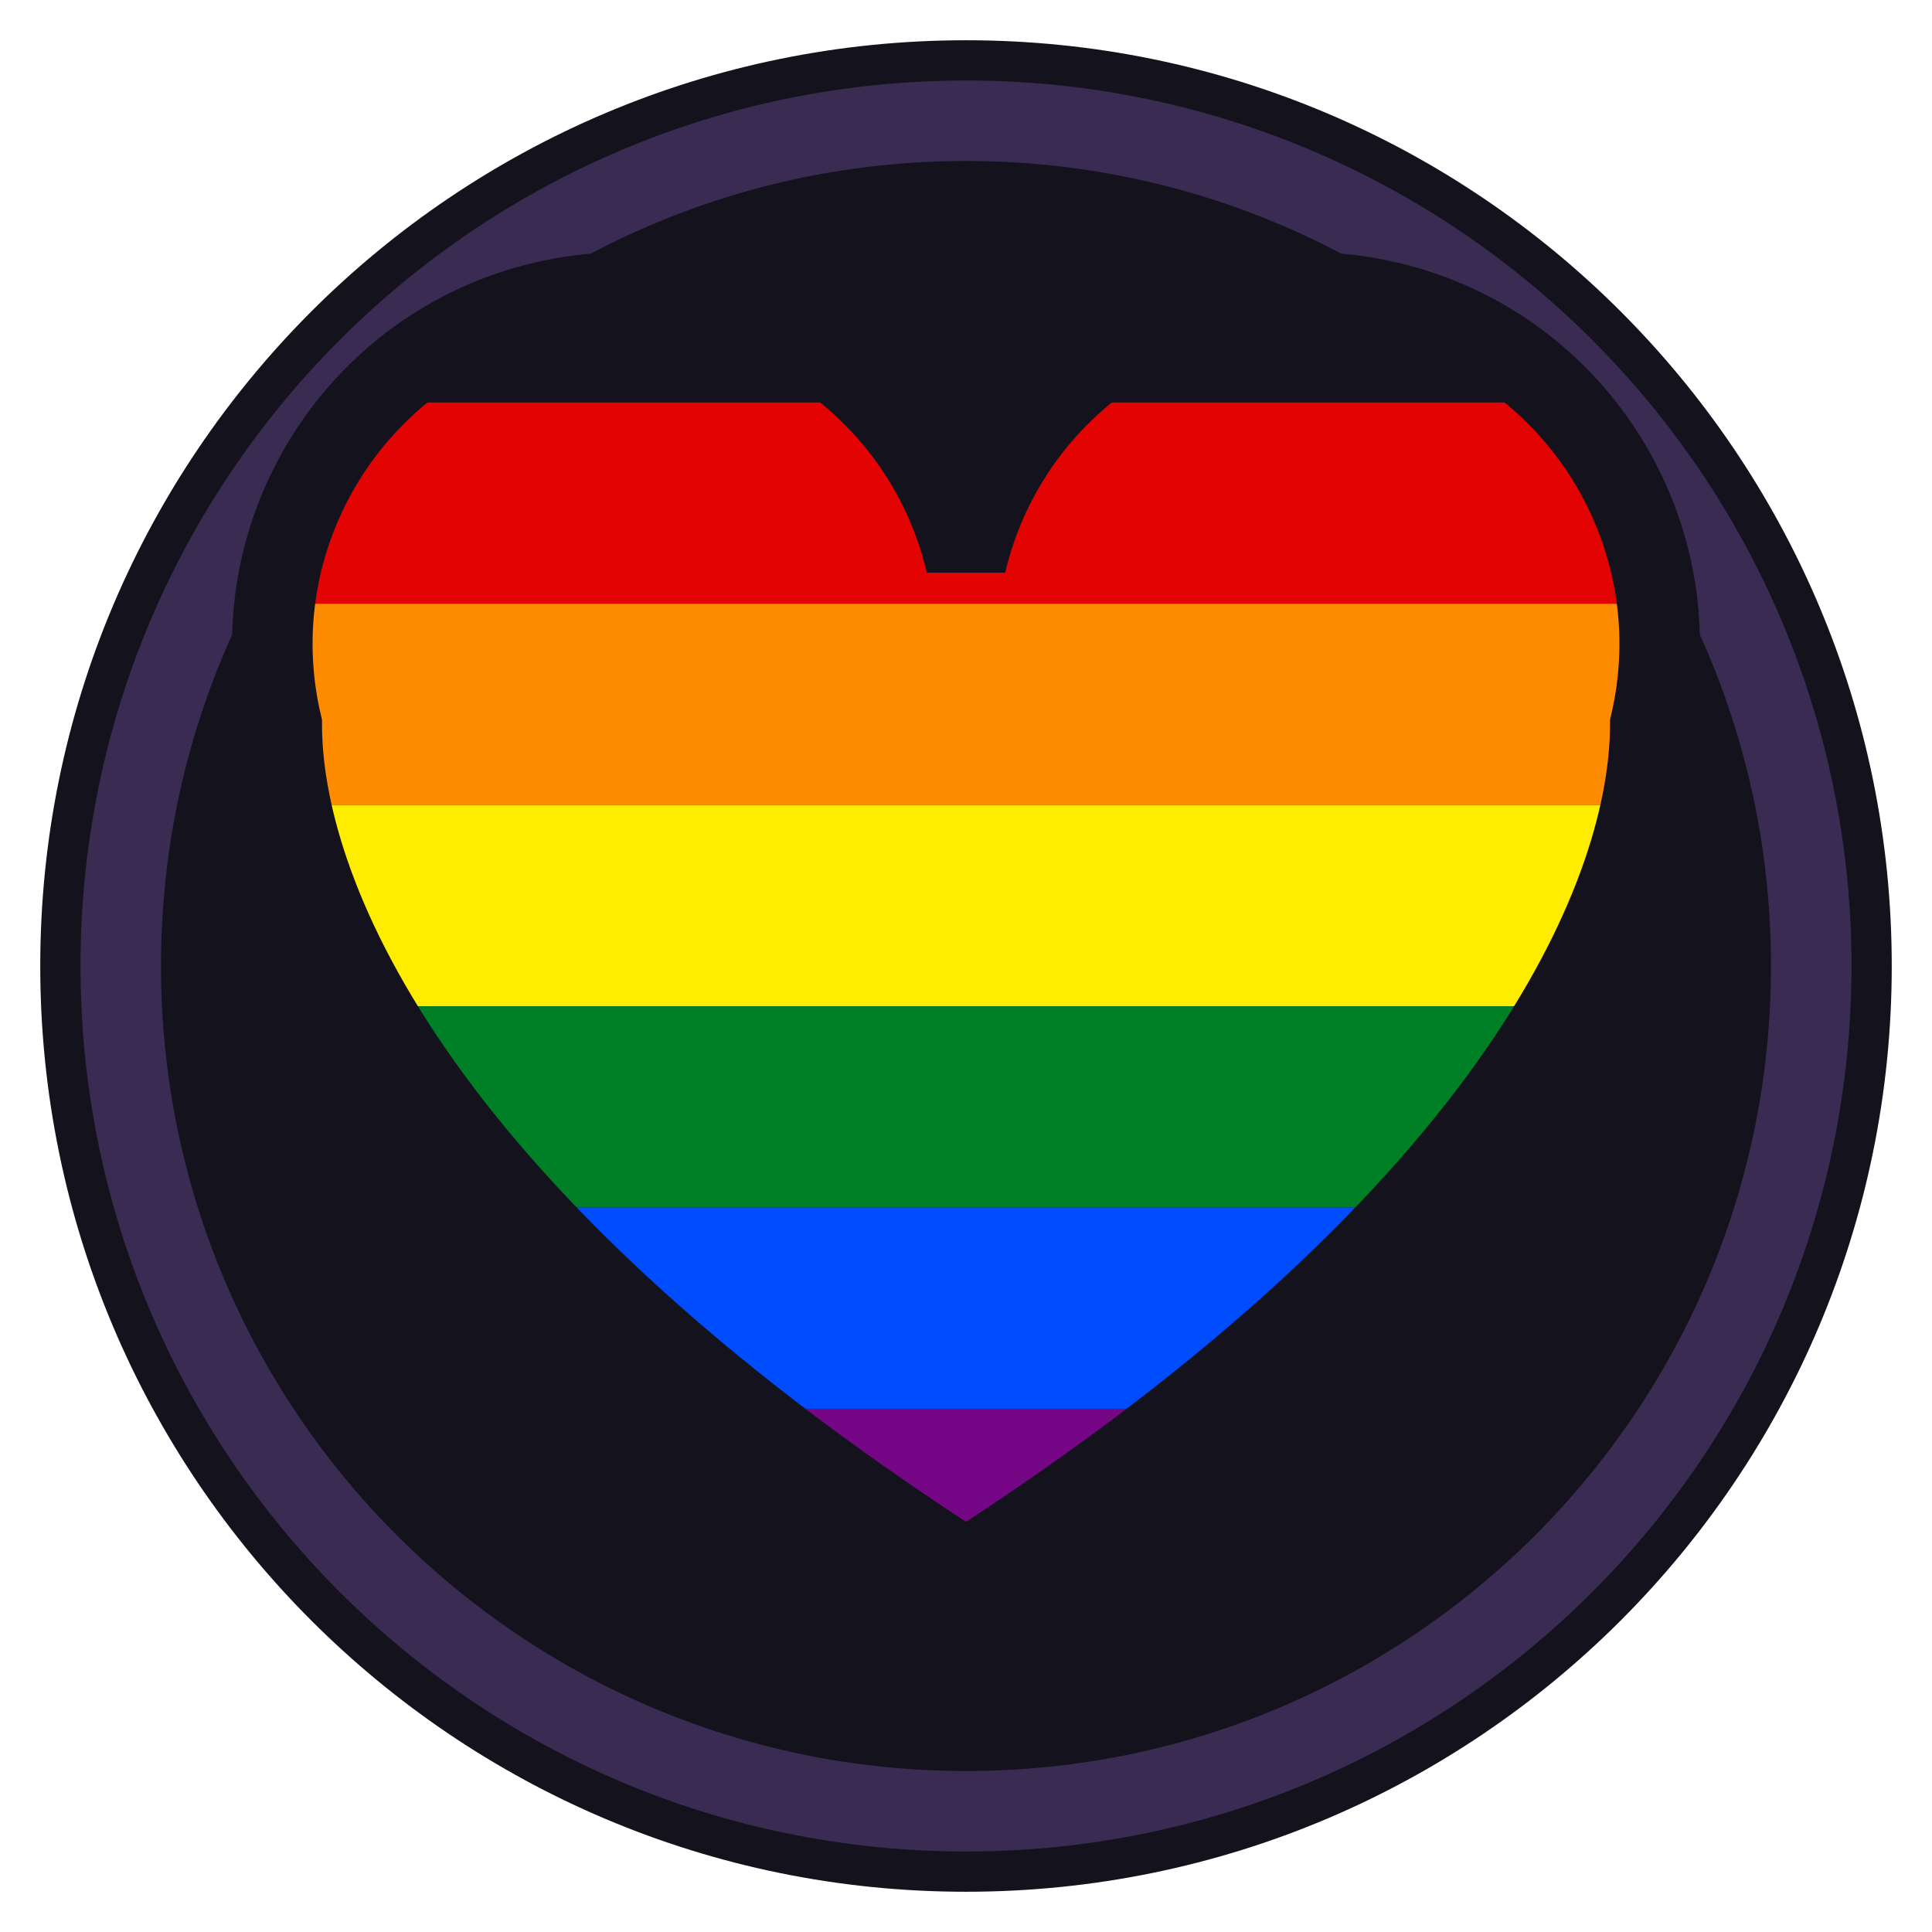
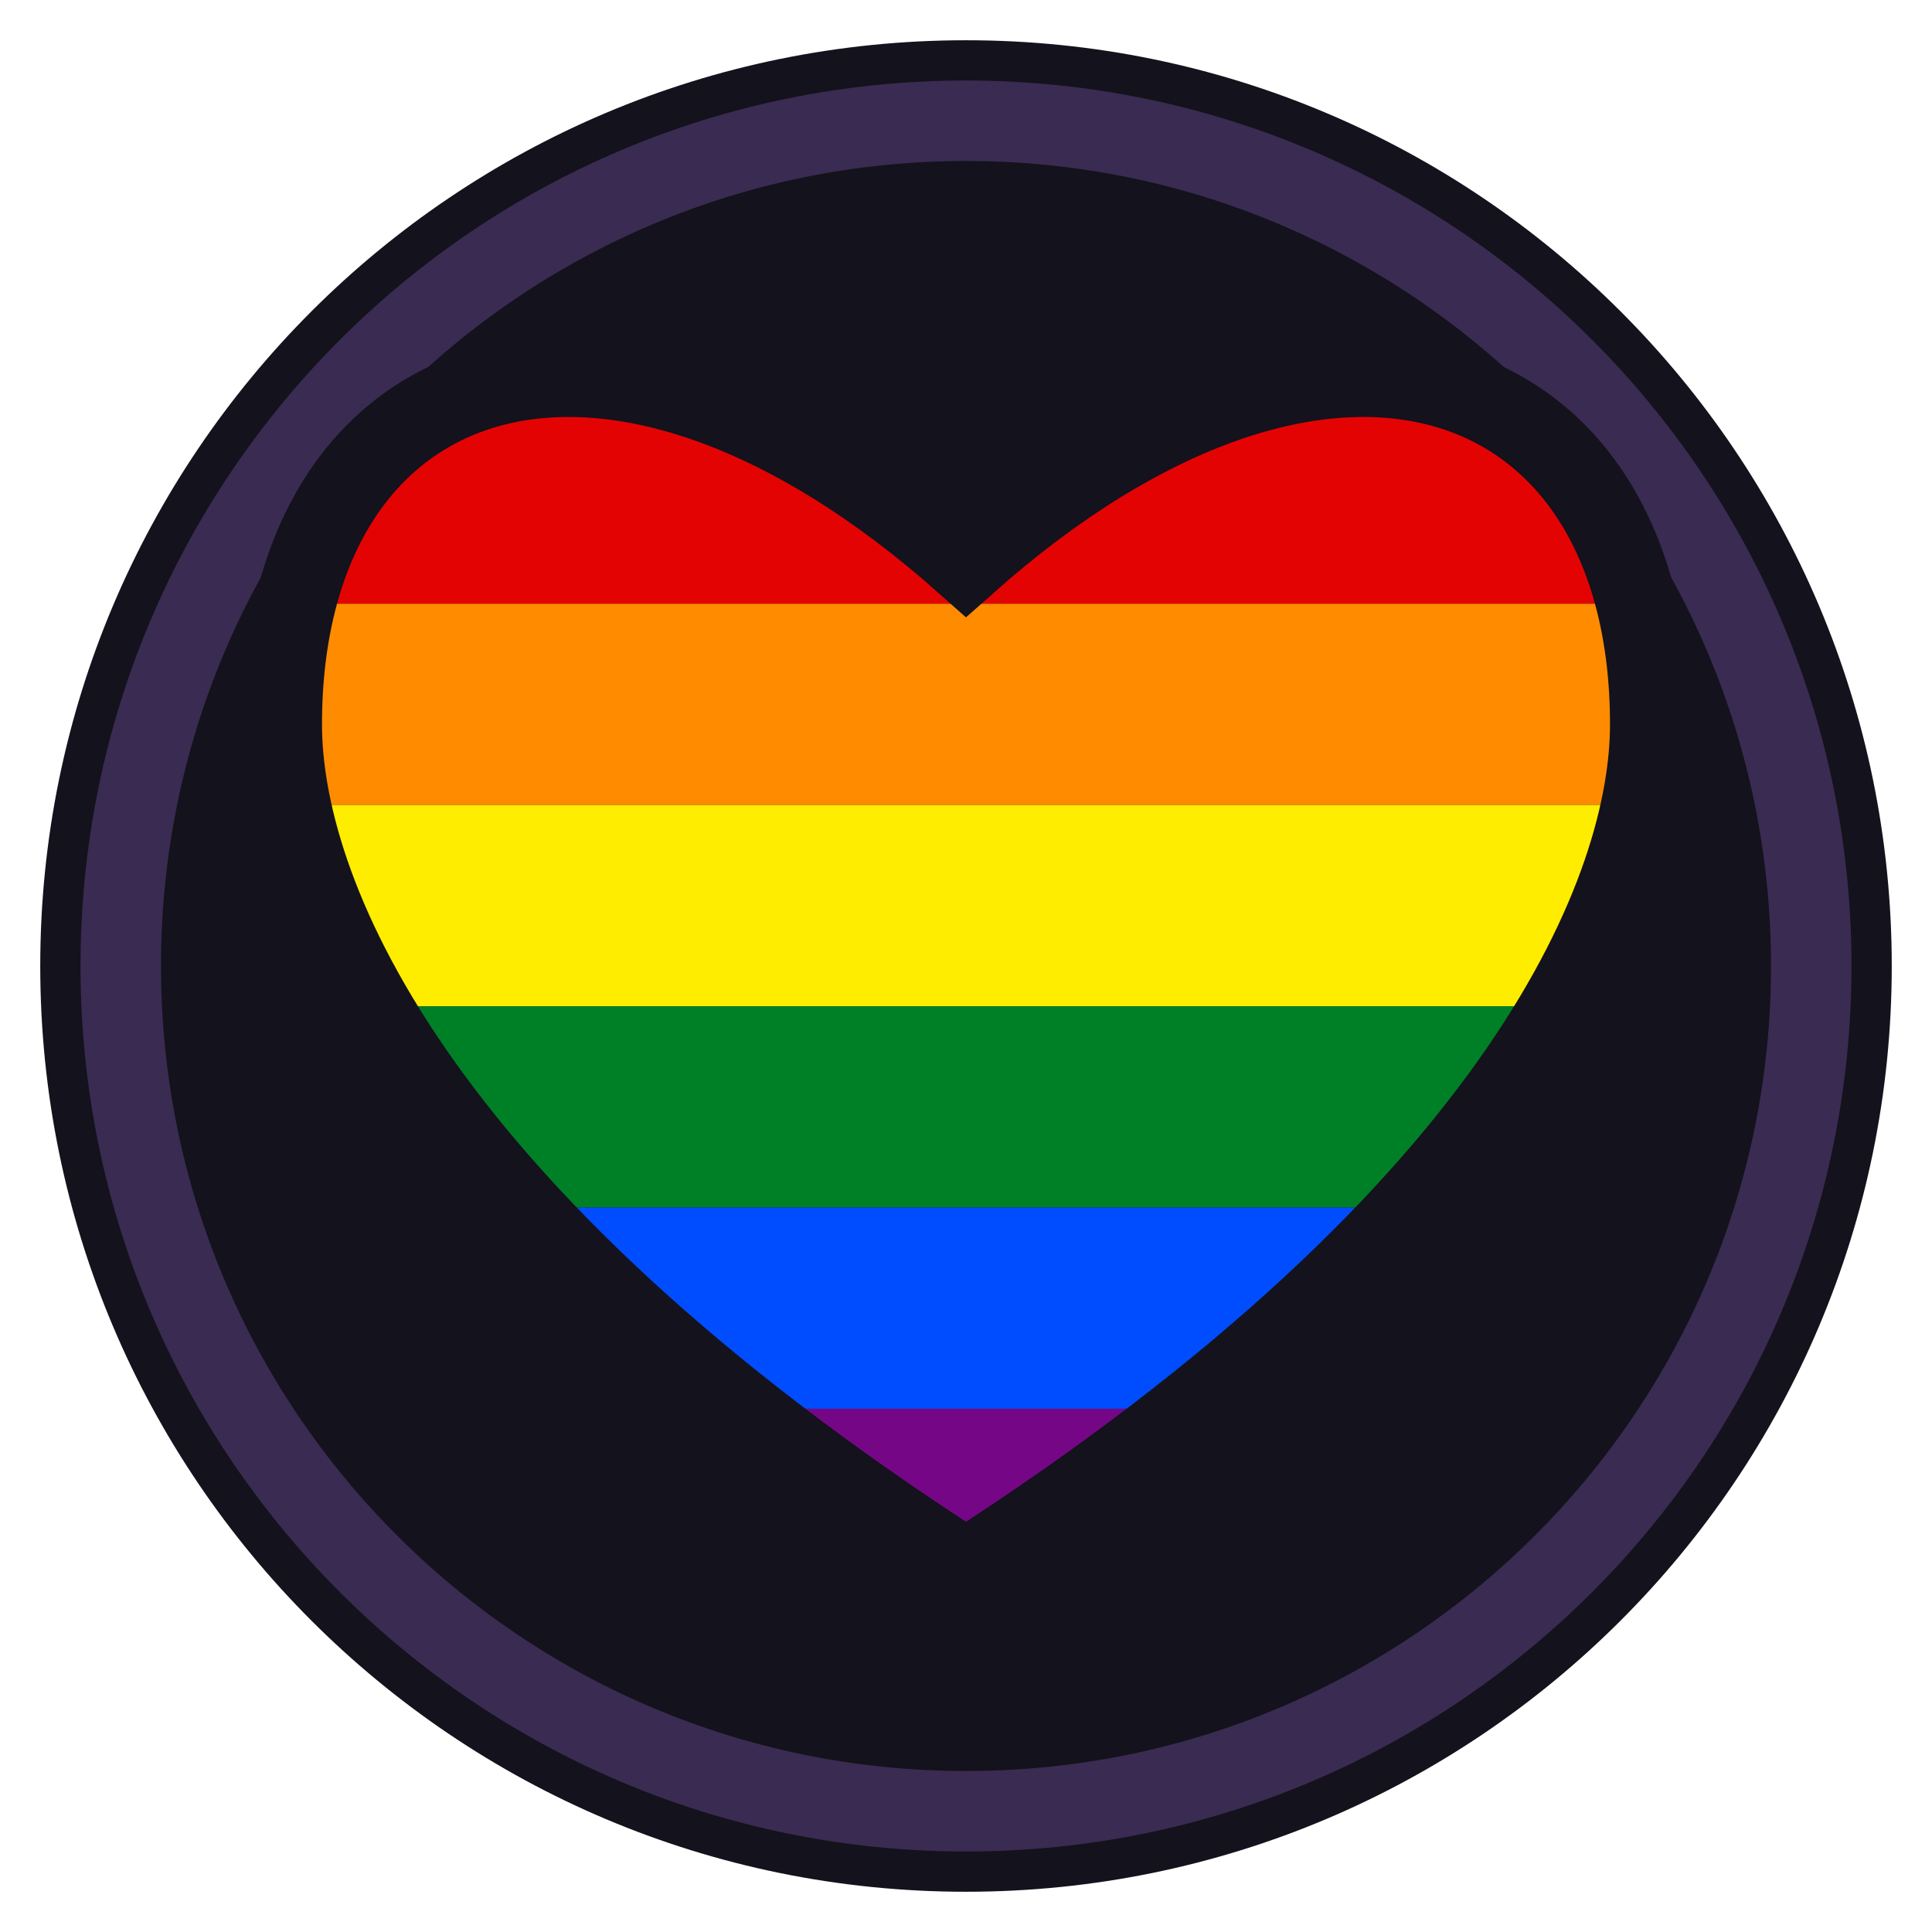
<svg xmlns="http://www.w3.org/2000/svg" viewBox="0 0 48 48" width="48" height="48" role="presentation">
  <circle cx="24" cy="24" r="23" fill="#14121C" />
  <circle cx="24" cy="24" r="21" fill="none" stroke="#3A2B52" stroke-width="2" />
  <defs>
    <clipPath id="heart">
-       <path d="M24 39 C10 30 7 22 7 18 A8 8 0 0 1 24 14 A8 8 0 0 1 41 18 C41 22 38 30 24 39 Z" />
+       <path d="M24 39 C10 30 7 22 7 18 C7 9 15 6 24 14 C33 6 41 9 41 18 C41 22 38 30 24 39 Z" />
    </clipPath>
  </defs>
  <g clip-path="url(#heart)">
    <rect x="0" y="10" width="48" height="5" fill="#E40303" />
    <rect x="0" y="15" width="48" height="5" fill="#FF8C00" />
    <rect x="0" y="20" width="48" height="5" fill="#FFED00" />
    <rect x="0" y="25" width="48" height="5" fill="#008026" />
    <rect x="0" y="30" width="48" height="5" fill="#004DFF" />
    <rect x="0" y="35" width="48" height="6" fill="#750787" />
  </g>
-   <path d="M24 39 C10 30 7 22 7 18 A8 8 0 0 1 24 14 A8 8 0 0 1 41 18 C41 22 38 30 24 39 Z" fill="none" stroke="#14121C" stroke-width="2" />
+   <path d="M24 39 C10 30 7 22 7 18 C7 9 15 6 24 14 C33 6 41 9 41 18 C41 22 38 30 24 39 Z" fill="none" stroke="#14121C" stroke-width="2" />
</svg>
